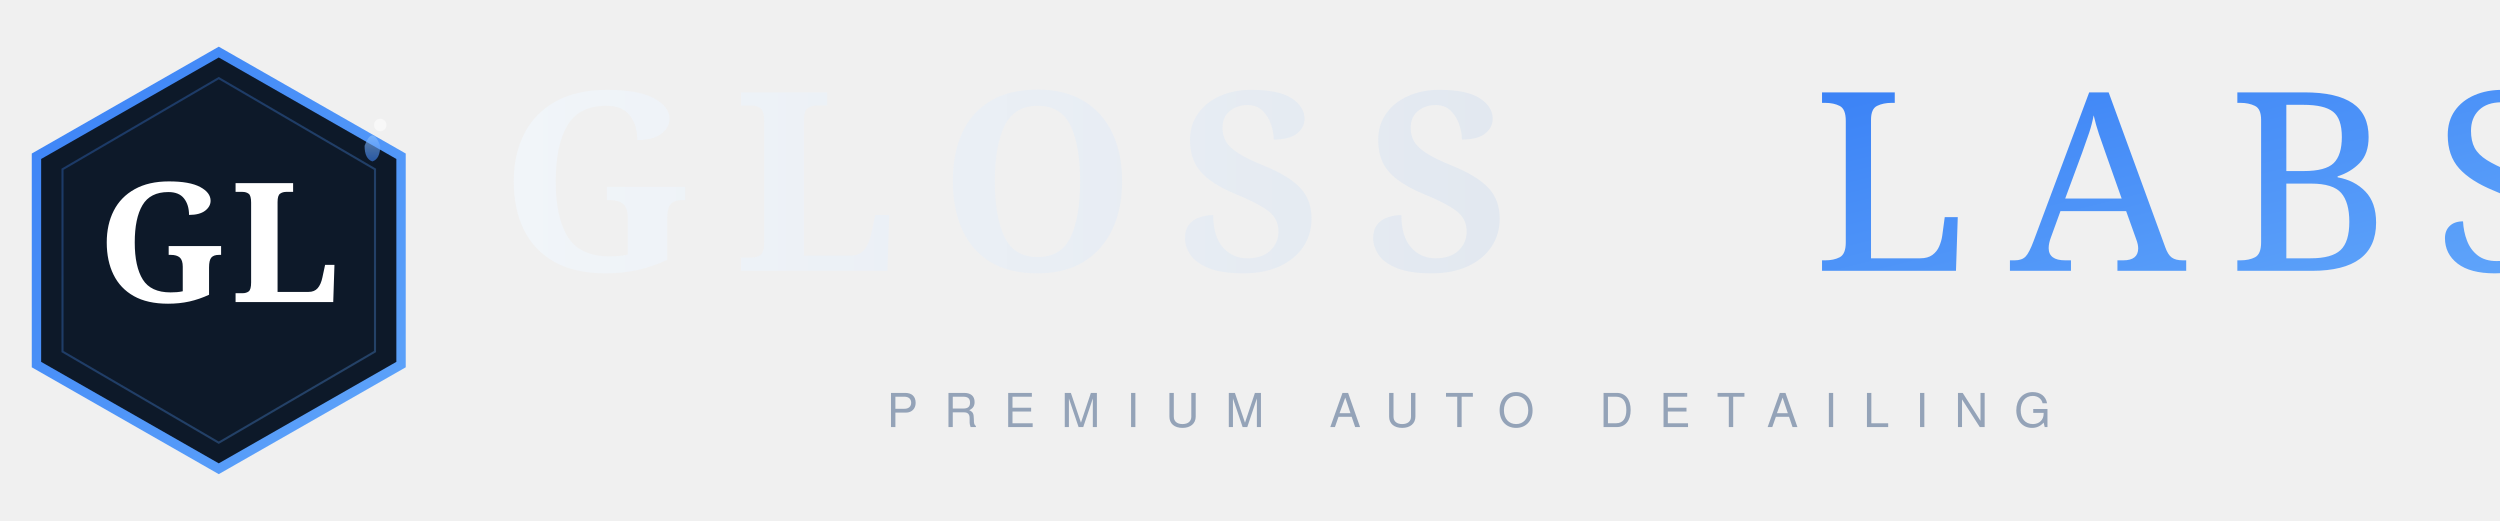
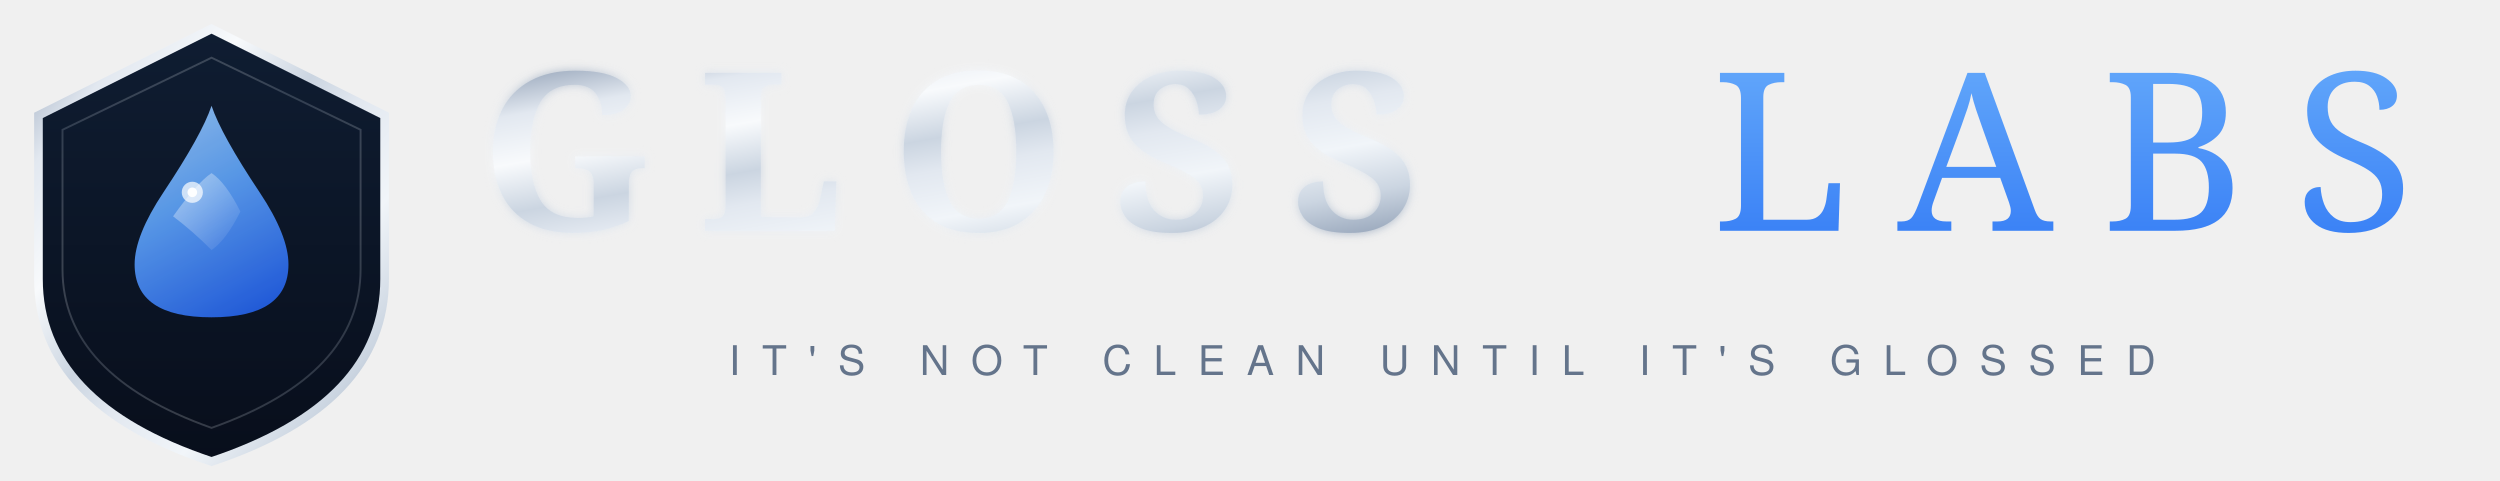
- <svg xmlns="http://www.w3.org/2000/svg" viewBox="0 0 480 100" width="480" height="100">
+ <svg xmlns="http://www.w3.org/2000/svg" viewBox="0 0 520 100" width="520" height="100">
  <defs>
-     <linearGradient id="textMain" x1="0%" y1="0%" x2="100%" y2="0%">
-       <stop offset="0%" stop-color="#F1F5F9" />
-       <stop offset="100%" stop-color="#E2E8F0" />
+     <linearGradient id="chrome" x1="0%" y1="0%" x2="100%" y2="100%">
+       <stop offset="0%" stop-color="#94A3B8" />
+       <stop offset="15%" stop-color="#E2E8F0" />
+       <stop offset="30%" stop-color="#F8FAFC" />
+       <stop offset="45%" stop-color="#CBD5E1" />
+       <stop offset="55%" stop-color="#E2E8F0" />
+       <stop offset="70%" stop-color="#F1F5F9" />
+       <stop offset="85%" stop-color="#CBD5E1" />
+       <stop offset="100%" stop-color="#94A3B8" />
    </linearGradient>
-     <linearGradient id="accentGrad" x1="0%" y1="0%" x2="100%" y2="100%">
-       <stop offset="0%" stop-color="#3B82F6" />
-       <stop offset="100%" stop-color="#60A5FA" />
+     <linearGradient id="blueAccent" x1="0%" y1="0%" x2="0%" y2="100%">
+       <stop offset="0%" stop-color="#60A5FA" />
+       <stop offset="100%" stop-color="#3B82F6" />
+     </linearGradient>
+     <linearGradient id="droplet" x1="30%" y1="0%" x2="70%" y2="100%">
+       <stop offset="0%" stop-color="#93C5FD" />
+       <stop offset="40%" stop-color="#60A5FA" />
+       <stop offset="100%" stop-color="#2563EB" />
+     </linearGradient>
+     <linearGradient id="shine" x1="0%" y1="0%" x2="100%" y2="100%">
+       <stop offset="0%" stop-color="white" stop-opacity="0.9" />
+       <stop offset="100%" stop-color="white" stop-opacity="0" />
+     </linearGradient>
+     <linearGradient id="shieldFill" x1="50%" y1="0%" x2="50%" y2="100%">
+       <stop offset="0%" stop-color="#0F1D32" />
+       <stop offset="100%" stop-color="#080E1B" />
    </linearGradient>
    <linearGradient id="lineGrad" x1="0%" y1="0%" x2="100%" y2="0%">
      <stop offset="0%" stop-color="#3B82F6" stop-opacity="0" />
-       <stop offset="20%" stop-color="#3B82F6" />
-       <stop offset="80%" stop-color="#60A5FA" />
-       <stop offset="100%" stop-color="#60A5FA" stop-opacity="0" />
+       <stop offset="15%" stop-color="#3B82F6" stop-opacity="0.6" />
+       <stop offset="50%" stop-color="#60A5FA" />
+       <stop offset="85%" stop-color="#3B82F6" stop-opacity="0.6" />
+       <stop offset="100%" stop-color="#3B82F6" stop-opacity="0" />
    </linearGradient>
-     <linearGradient id="dropGrad" x1="0%" y1="0%" x2="0%" y2="100%">
-       <stop offset="0%" stop-color="#93C5FD" />
-       <stop offset="100%" stop-color="#3B82F6" />
-     </linearGradient>
+     <filter id="glow">
+       <feGaussianBlur stdDeviation="1" result="blur" />
+       <feMerge>
+         <feMergeNode in="blur" />
+         <feMergeNode in="SourceGraphic" />
+       </feMerge>
+     </filter>
  </defs>
-   <g transform="translate(42, 50)">
-     <polygon points="0,-40 35,-20 35,20 0,40 -35,20 -35,-20" fill="#0D1929" stroke="url(#accentGrad)" stroke-width="1.8" />
-     <polygon points="0,-35 30,-17.5 30,17.5 0,35 -30,17.5 -30,-17.5" fill="none" stroke="url(#accentGrad)" stroke-width="0.4" opacity="0.3" />
-     <text x="0" y="8" fill="white" text-anchor="middle" font-family="'Bodoni Moda', 'Didot', Georgia, serif" font-size="32" font-weight="700" letter-spacing="1">GL</text>
-     <path d="M28,-22 Q29.5,-26 31,-22 Q31,-19.5 29.5,-19 Q28,-19.5 28,-22 Z" fill="url(#dropGrad)" opacity="0.6" />
-     <circle cx="31" cy="-26" r="1.2" fill="white" opacity="0.5" />
+   <g transform="translate(44, 50)">
+     <path d="M0,-44 L36,-26 L36,8 Q36,34 0,46 Q-36,34 -36,8 L-36,-26 Z" fill="url(#shieldFill)" stroke="url(#chrome)" stroke-width="1.8" />
+     <path d="M0,-38 L31,-23 L31,6 Q31,28 0,39 Q-31,28 -31,6 L-31,-23 Z" fill="none" stroke="url(#chrome)" stroke-width="0.4" opacity="0.2" />
+     <g transform="translate(0, -6)">
+       <path d="M0,-22 Q-2,-16 -10,-4 Q-16,5 -16,11 Q-16,22 0,22 Q16,22 16,11 Q16,5 10,-4 Q2,-16 0,-22 Z" fill="url(#droplet)" opacity="0.9" />
+       <path d="M-8,1 Q-3,-6 0,-8 Q3,-6 6,0 Q3,6 0,8 Q-4,4 -8,1 Z" fill="url(#shine)" opacity="0.5" />
+       <circle cx="-4" cy="-4" r="2.2" fill="white" opacity="0.7" />
+       <circle cx="-4" cy="-4" r="1" fill="white" opacity="0.95" />
+     </g>
  </g>
-   <text x="96" y="52" fill="url(#textMain)" font-family="'Bodoni Moda', 'Didot', 'Playfair Display', Georgia, serif" font-size="48" font-weight="700" letter-spacing="8">GLOSS</text>
-   <text x="348" y="52" fill="url(#accentGrad)" font-family="'Bodoni Moda', 'Didot', 'Playfair Display', Georgia, serif" font-size="48" font-weight="300" letter-spacing="8">LABS</text>
-   <line x1="96" y1="64" x2="468" y2="64" stroke="url(#lineGrad)" stroke-width="0.8" />
-   <text x="282" y="82" fill="#94A3B8" text-anchor="middle" font-family="'Jost', 'Helvetica Neue', sans-serif" font-size="9" font-weight="300" letter-spacing="5">PREMIUM AUTO DETAILING</text>
+   <text x="100" y="48" fill="url(#chrome)" font-family="'Bodoni Moda', 'Didot', 'Playfair Display', Georgia, serif" font-size="46" font-weight="700" letter-spacing="10" filter="url(#glow)">GLOSS</text>
+   <line x1="342" y1="18" x2="342" y2="58" stroke="url(#chrome)" stroke-width="0.5" opacity="0.3" />
+   <text x="356" y="48" fill="url(#blueAccent)" font-family="'Bodoni Moda', 'Didot', 'Playfair Display', Georgia, serif" font-size="46" font-weight="400" letter-spacing="10">LABS</text>
+   <line x1="100" y1="60" x2="500" y2="60" stroke="url(#lineGrad)" stroke-width="0.6" />
+   <text x="300" y="78" fill="#64748B" text-anchor="middle" font-family="'Jost', 'Helvetica Neue', sans-serif" font-size="8.5" font-weight="300" letter-spacing="4.5">IT'S NOT CLEAN UNTIL IT'S GLOSSED</text>
</svg>
